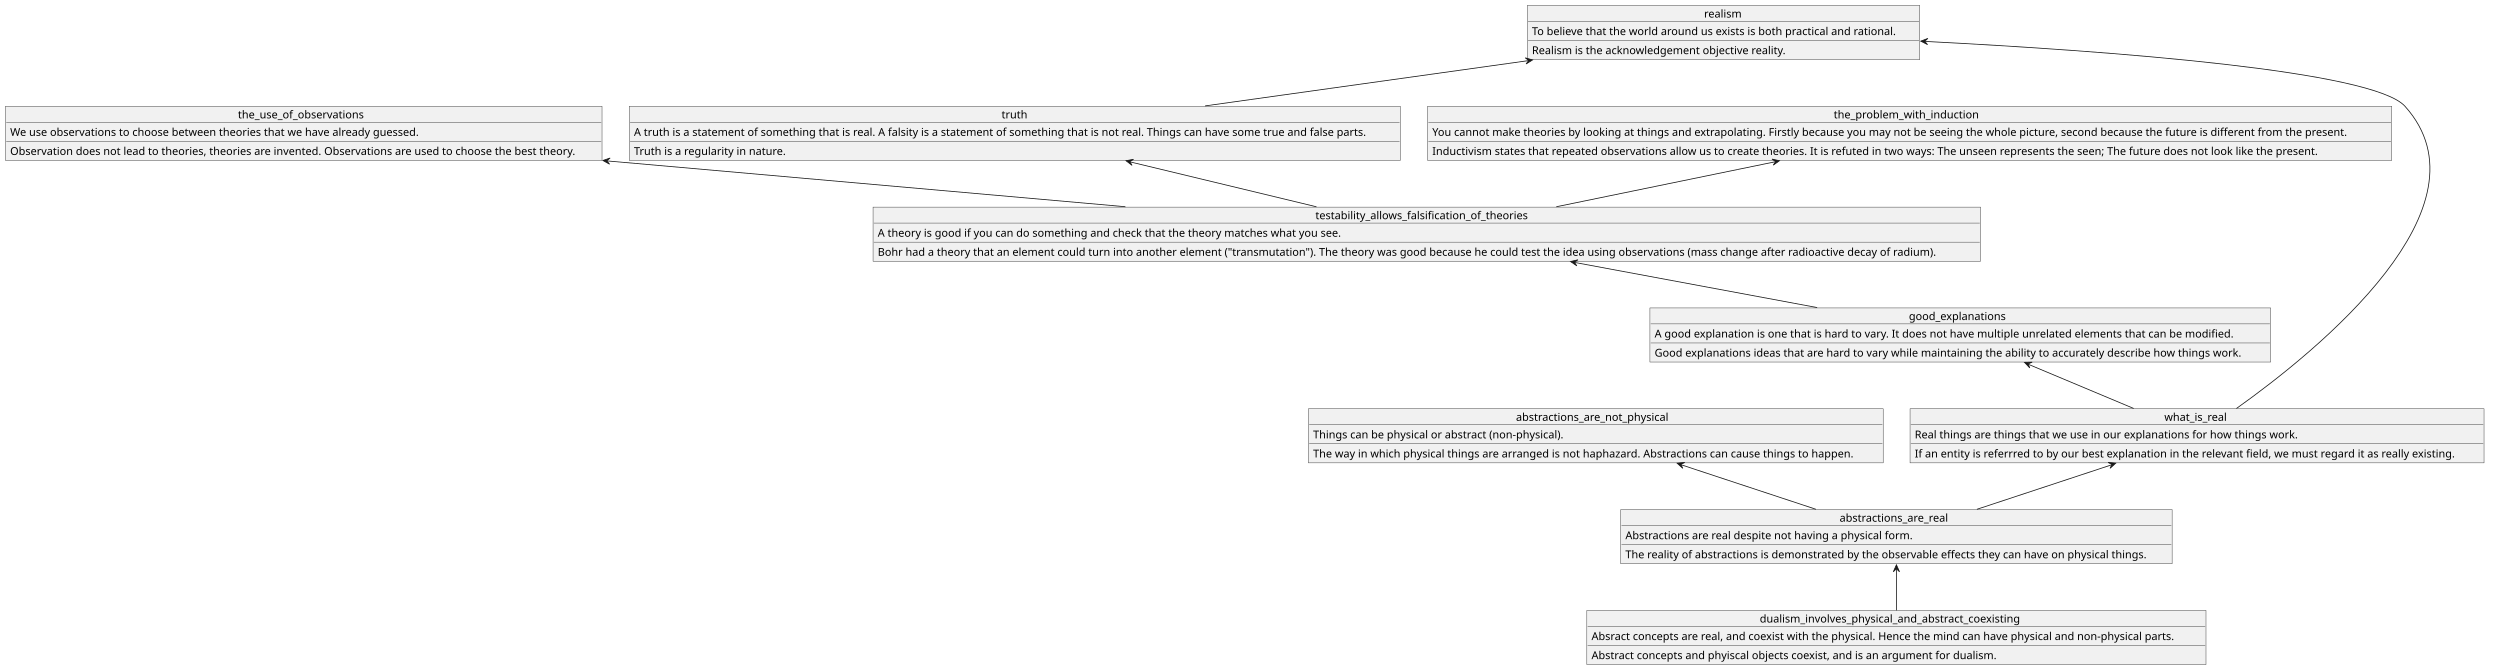
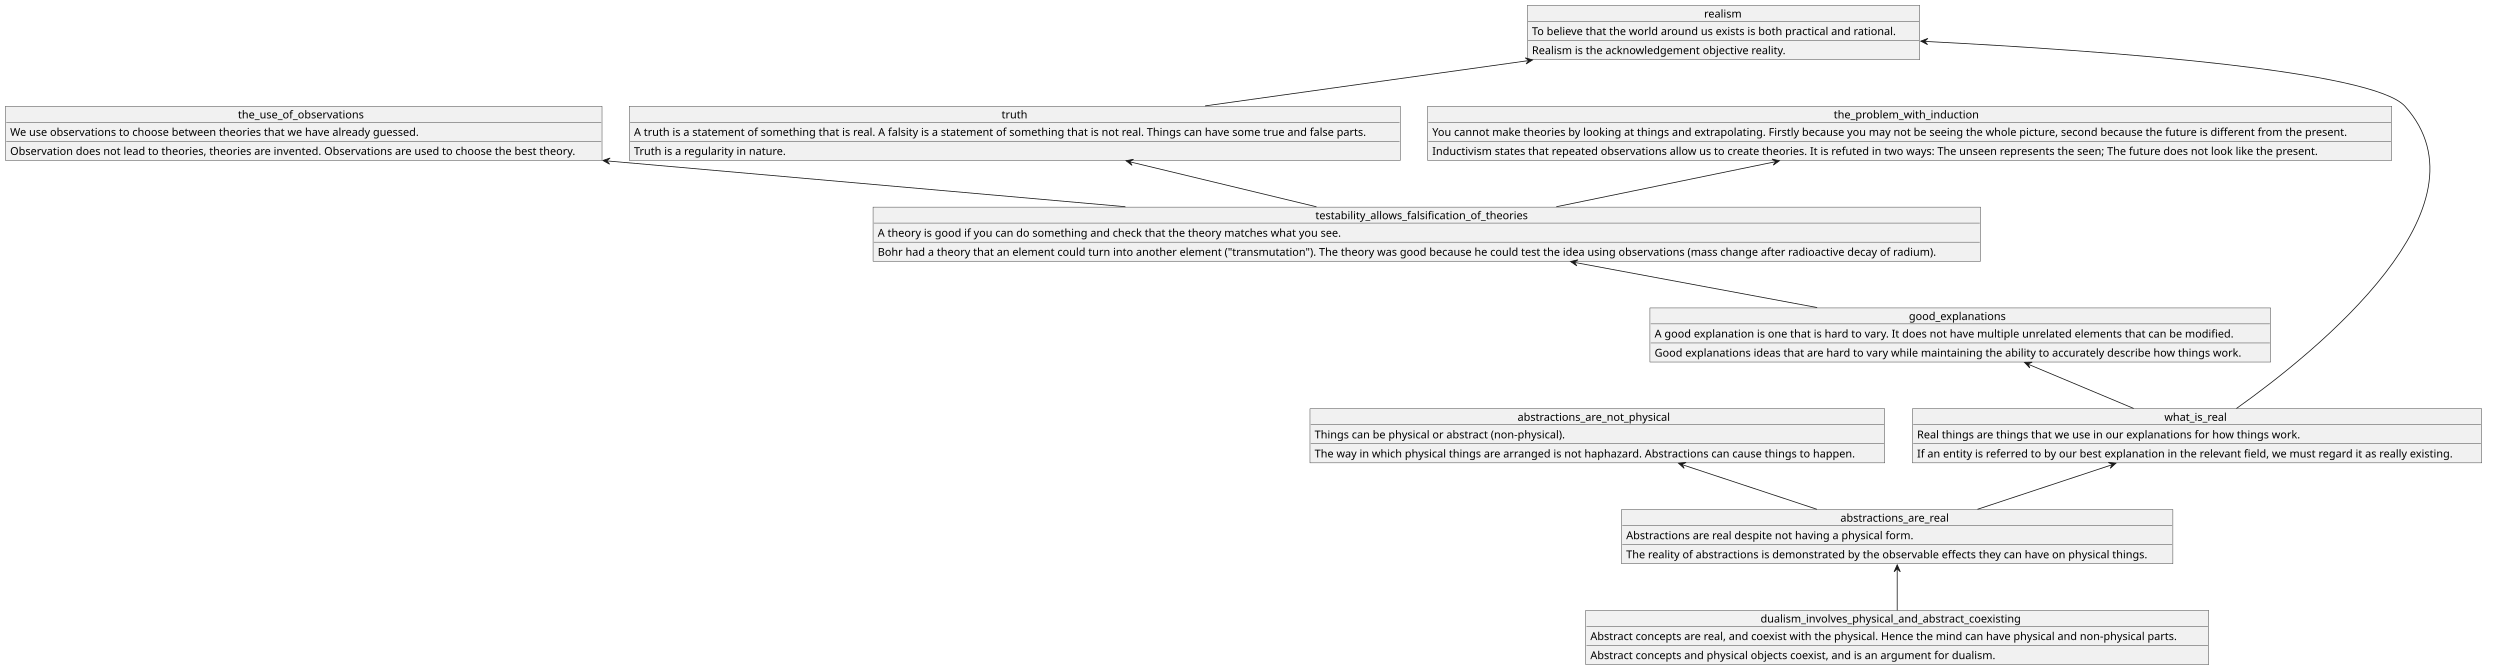
<svg xmlns="http://www.w3.org/2000/svg" contentStyleType="text/css" height="860px" preserveAspectRatio="none" style="width:3210px;height:860px;background:#FFFFFF;" version="1.1" viewBox="0 0 3210 860" width="3210px" zoomAndPan="magnify">
  <defs />
  <g>
    <g id="elem_dualism_involves_physical_and_abstract_coexisting">
-       <rect fill="#F1F1F1" height="69.465" style="stroke:#181818;stroke-width:0.5;" width="795" x="2037.5" y="783.79" />
-       <text fill="#000000" font-family="sans-serif" font-size="14" lengthAdjust="spacing" textLength="351" x="2259.5" y="799.325">dualism_involves_physical_and_abstract_coexisting</text>
-       <line style="stroke:#181818;stroke-width:0.5;" x1="2038.5" x2="2831.5" y1="804.278" y2="804.278" />
-       <text fill="#000000" font-family="sans-serif" font-size="14" lengthAdjust="spacing" textLength="783" x="2043.5" y="821.813">Absract concepts are real, and coexist with the physical. Hence the mind can have physical and non-physical parts.</text>
-       <line style="stroke:#181818;stroke-width:0.5;" x1="2038.5" x2="2831.5" y1="828.767" y2="828.767" />
-       <text fill="#000000" font-family="sans-serif" font-size="14" lengthAdjust="spacing" textLength="544" x="2043.5" y="846.302">Abstract concepts and phyiscal objects coexist, and is an argument for dualism.</text>
+       <rect fill="#F1F1F1" height="69.465" style="stroke:#181818;stroke-width:0.5;" width="800" x="2036" y="783.79" />
+       <text fill="#000000" font-family="sans-serif" font-size="14" lengthAdjust="spacing" textLength="351" x="2260.5" y="799.325">dualism_involves_physical_and_abstract_coexisting</text>
+       <line style="stroke:#181818;stroke-width:0.5;" x1="2037" x2="2835" y1="804.278" y2="804.278" />
+       <text fill="#000000" font-family="sans-serif" font-size="14" lengthAdjust="spacing" textLength="788" x="2042" y="821.813">Abstract concepts are real, and coexist with the physical. Hence the mind can have physical and non-physical parts.</text>
+       <line style="stroke:#181818;stroke-width:0.5;" x1="2037" x2="2835" y1="828.767" y2="828.767" />
+       <text fill="#000000" font-family="sans-serif" font-size="14" lengthAdjust="spacing" textLength="544" x="2042" y="846.302">Abstract concepts and physical objects coexist, and is an argument for dualism.</text>
    </g>
    <g id="elem_abstractions_are_real">
-       <rect fill="#F1F1F1" height="69.465" style="stroke:#181818;stroke-width:0.5;" width="708" x="2081" y="654.32" />
-       <text fill="#000000" font-family="sans-serif" font-size="14" lengthAdjust="spacing" textLength="146" x="2362" y="669.855">abstractions_are_real</text>
-       <line style="stroke:#181818;stroke-width:0.5;" x1="2082" x2="2788" y1="674.808" y2="674.808" />
-       <text fill="#000000" font-family="sans-serif" font-size="14" lengthAdjust="spacing" textLength="385" x="2087" y="692.343">Abstractions are real despite not having a physical form.</text>
-       <line style="stroke:#181818;stroke-width:0.5;" x1="2082" x2="2788" y1="699.297" y2="699.297" />
-       <text fill="#000000" font-family="sans-serif" font-size="14" lengthAdjust="spacing" textLength="696" x="2087" y="716.832">The reality of abstractions is demonstrated by the observable effects they can have on physical things.</text>
+       <rect fill="#F1F1F1" height="69.465" style="stroke:#181818;stroke-width:0.5;" width="708" x="2082" y="654.32" />
+       <text fill="#000000" font-family="sans-serif" font-size="14" lengthAdjust="spacing" textLength="146" x="2363" y="669.855">abstractions_are_real</text>
+       <line style="stroke:#181818;stroke-width:0.5;" x1="2083" x2="2789" y1="674.808" y2="674.808" />
+       <text fill="#000000" font-family="sans-serif" font-size="14" lengthAdjust="spacing" textLength="385" x="2088" y="692.343">Abstractions are real despite not having a physical form.</text>
+       <line style="stroke:#181818;stroke-width:0.5;" x1="2083" x2="2789" y1="699.297" y2="699.297" />
+       <text fill="#000000" font-family="sans-serif" font-size="14" lengthAdjust="spacing" textLength="696" x="2088" y="716.832">The reality of abstractions is demonstrated by the observable effects they can have on physical things.</text>
    </g>
    <g id="elem_abstractions_are_not_physical">
-       <rect fill="#F1F1F1" height="69.465" style="stroke:#181818;stroke-width:0.5;" width="738" x="1680" y="524.86" />
-       <text fill="#000000" font-family="sans-serif" font-size="14" lengthAdjust="spacing" textLength="205" x="1946.5" y="540.395">abstractions_are_not_physical</text>
-       <line style="stroke:#181818;stroke-width:0.5;" x1="1681" x2="2417" y1="545.348" y2="545.348" />
-       <text fill="#000000" font-family="sans-serif" font-size="14" lengthAdjust="spacing" textLength="341" x="1686" y="562.883">Things can be physical or abstract (non-physical).</text>
-       <line style="stroke:#181818;stroke-width:0.5;" x1="1681" x2="2417" y1="569.837" y2="569.837" />
-       <text fill="#000000" font-family="sans-serif" font-size="14" lengthAdjust="spacing" textLength="726" x="1686" y="587.372">The way in which physical things are arranged is not haphazard. Abstractions can cause things to happen.</text>
+       <rect fill="#F1F1F1" height="69.465" style="stroke:#181818;stroke-width:0.5;" width="738" x="1682" y="524.86" />
+       <text fill="#000000" font-family="sans-serif" font-size="14" lengthAdjust="spacing" textLength="205" x="1948.5" y="540.395">abstractions_are_not_physical</text>
+       <line style="stroke:#181818;stroke-width:0.5;" x1="1683" x2="2419" y1="545.348" y2="545.348" />
+       <text fill="#000000" font-family="sans-serif" font-size="14" lengthAdjust="spacing" textLength="341" x="1688" y="562.883">Things can be physical or abstract (non-physical).</text>
+       <line style="stroke:#181818;stroke-width:0.5;" x1="1683" x2="2419" y1="569.837" y2="569.837" />
+       <text fill="#000000" font-family="sans-serif" font-size="14" lengthAdjust="spacing" textLength="726" x="1688" y="587.372">The way in which physical things are arranged is not haphazard. Abstractions can cause things to happen.</text>
    </g>
    <g id="elem_what_is_real">
-       <rect fill="#F1F1F1" height="69.465" style="stroke:#181818;stroke-width:0.5;" width="737" x="2452.5" y="524.86" />
+       <rect fill="#F1F1F1" height="69.465" style="stroke:#181818;stroke-width:0.5;" width="731" x="2455.5" y="524.86" />
      <text fill="#000000" font-family="sans-serif" font-size="14" lengthAdjust="spacing" textLength="84" x="2779" y="540.395">what_is_real</text>
-       <line style="stroke:#181818;stroke-width:0.5;" x1="2453.5" x2="3188.5" y1="545.348" y2="545.348" />
-       <text fill="#000000" font-family="sans-serif" font-size="14" lengthAdjust="spacing" textLength="515" x="2458.5" y="562.883">Real things are things that we use in our explanations for how things work.</text>
-       <line style="stroke:#181818;stroke-width:0.5;" x1="2453.5" x2="3188.5" y1="569.837" y2="569.837" />
-       <text fill="#000000" font-family="sans-serif" font-size="14" lengthAdjust="spacing" textLength="725" x="2458.5" y="587.372">If an entity is referrred to by our best explanation in the relevant field, we must regard it as really existing.</text>
+       <line style="stroke:#181818;stroke-width:0.5;" x1="2456.5" x2="3185.5" y1="545.348" y2="545.348" />
+       <text fill="#000000" font-family="sans-serif" font-size="14" lengthAdjust="spacing" textLength="515" x="2461.5" y="562.883">Real things are things that we use in our explanations for how things work.</text>
+       <line style="stroke:#181818;stroke-width:0.5;" x1="2456.5" x2="3185.5" y1="569.837" y2="569.837" />
+       <text fill="#000000" font-family="sans-serif" font-size="14" lengthAdjust="spacing" textLength="719" x="2461.5" y="587.372">If an entity is referred to by our best explanation in the relevant field, we must regard it as really existing.</text>
    </g>
    <g id="elem_good_explanations">
      <rect fill="#F1F1F1" height="69.465" style="stroke:#181818;stroke-width:0.5;" width="797" x="2118.5" y="395.39" />
      <text fill="#000000" font-family="sans-serif" font-size="14" lengthAdjust="spacing" textLength="132" x="2451" y="410.925">good_explanations</text>
      <line style="stroke:#181818;stroke-width:0.5;" x1="2119.5" x2="2914.5" y1="415.878" y2="415.878" />
      <text fill="#000000" font-family="sans-serif" font-size="14" lengthAdjust="spacing" textLength="775" x="2124.5" y="433.413">A good explanation is one that is hard to vary. It does not have multiple unrelated elements that can be modified.</text>
      <line style="stroke:#181818;stroke-width:0.5;" x1="2119.5" x2="2914.5" y1="440.367" y2="440.367" />
      <text fill="#000000" font-family="sans-serif" font-size="14" lengthAdjust="spacing" textLength="785" x="2124.5" y="457.902">Good explanations ideas that are hard to vary while maintaining the ability to accurately describe how things work.</text>
    </g>
    <g id="elem_realism">
      <rect fill="#F1F1F1" height="69.465" style="stroke:#181818;stroke-width:0.5;" width="504" x="1961" y="7" />
      <text fill="#000000" font-family="sans-serif" font-size="14" lengthAdjust="spacing" textLength="50" x="2188" y="22.535">realism</text>
      <line style="stroke:#181818;stroke-width:0.5;" x1="1962" x2="2464" y1="27.488" y2="27.488" />
      <text fill="#000000" font-family="sans-serif" font-size="14" lengthAdjust="spacing" textLength="492" x="1967" y="45.023">To believe that the world around us exists is both practical and rational.</text>
      <line style="stroke:#181818;stroke-width:0.5;" x1="1962" x2="2464" y1="51.977" y2="51.977" />
      <text fill="#000000" font-family="sans-serif" font-size="14" lengthAdjust="spacing" textLength="338" x="1967" y="69.512">Realism is the acknowledgement objective reality.</text>
    </g>
    <g id="elem_testability_allows_falsification_of_theories">
      <rect fill="#F1F1F1" height="69.465" style="stroke:#181818;stroke-width:0.5;" width="1422" x="1121" y="265.93" />
      <text fill="#000000" font-family="sans-serif" font-size="14" lengthAdjust="spacing" textLength="286" x="1689" y="281.465">testability_allows_falsification_of_theories</text>
      <line style="stroke:#181818;stroke-width:0.5;" x1="1122" x2="2542" y1="286.418" y2="286.418" />
      <text fill="#000000" font-family="sans-serif" font-size="14" lengthAdjust="spacing" textLength="618" x="1127" y="303.953">A theory is good if you can do something and check that the theory matches what you see.</text>
      <line style="stroke:#181818;stroke-width:0.5;" x1="1122" x2="2542" y1="310.907" y2="310.907" />
      <text fill="#000000" font-family="sans-serif" font-size="14" lengthAdjust="spacing" textLength="1410" x="1127" y="328.442">Bohr had a theory that an element could turn into another element ("transmutation"). The theory was good because he could test the idea using observations (mass change after radioactive decay of radium).</text>
    </g>
    <g id="elem_the_use_of_observations">
      <rect fill="#F1F1F1" height="69.465" style="stroke:#181818;stroke-width:0.5;" width="766" x="7" y="136.46" />
      <text fill="#000000" font-family="sans-serif" font-size="14" lengthAdjust="spacing" textLength="169" x="305.5" y="151.995">the_use_of_observations</text>
      <line style="stroke:#181818;stroke-width:0.5;" x1="8" x2="772" y1="156.948" y2="156.948" />
      <text fill="#000000" font-family="sans-serif" font-size="14" lengthAdjust="spacing" textLength="542" x="13" y="174.483">We use observations to choose between theories that we have already guessed.</text>
      <line style="stroke:#181818;stroke-width:0.5;" x1="8" x2="772" y1="181.437" y2="181.437" />
      <text fill="#000000" font-family="sans-serif" font-size="14" lengthAdjust="spacing" textLength="754" x="13" y="198.972">Observation does not lead to theories, theories are invented. Observations are used to choose the best theory.</text>
    </g>
    <g id="elem_truth">
      <rect fill="#F1F1F1" height="69.465" style="stroke:#181818;stroke-width:0.5;" width="990" x="808" y="136.46" />
      <text fill="#000000" font-family="sans-serif" font-size="14" lengthAdjust="spacing" textLength="34" x="1286" y="151.995">truth</text>
      <line style="stroke:#181818;stroke-width:0.5;" x1="809" x2="1797" y1="156.948" y2="156.948" />
      <text fill="#000000" font-family="sans-serif" font-size="14" lengthAdjust="spacing" textLength="978" x="814" y="174.483">A truth is a statement of something that is real. A falsity is a statement of something that is not real. Things can have some true and false parts.</text>
      <line style="stroke:#181818;stroke-width:0.5;" x1="809" x2="1797" y1="181.437" y2="181.437" />
      <text fill="#000000" font-family="sans-serif" font-size="14" lengthAdjust="spacing" textLength="205" x="814" y="198.972">Truth is a regularity in nature.</text>
    </g>
    <g id="elem_the_problem_with_induction">
      <rect fill="#F1F1F1" height="69.465" style="stroke:#181818;stroke-width:0.5;" width="1238" x="1833" y="136.46" />
      <text fill="#000000" font-family="sans-serif" font-size="14" lengthAdjust="spacing" textLength="195" x="2354.5" y="151.995">the_problem_with_induction</text>
      <line style="stroke:#181818;stroke-width:0.5;" x1="1834" x2="3070" y1="156.948" y2="156.948" />
      <text fill="#000000" font-family="sans-serif" font-size="14" lengthAdjust="spacing" textLength="1226" x="1839" y="174.483">You cannot make theories by looking at things and extrapolating. Firstly because you may not be seeing the whole picture, second because the future is different from the present.</text>
      <line style="stroke:#181818;stroke-width:0.5;" x1="1834" x2="3070" y1="181.437" y2="181.437" />
      <text fill="#000000" font-family="sans-serif" font-size="14" lengthAdjust="spacing" textLength="1182" x="1839" y="198.972">Inductivism states that repeated observations allow us to create theories. It is refuted in two ways: The unseen represents the seen; The future does not look like the present.</text>
    </g>
    <g id="link_abstractions_are_real_dualism_involves_physical_and_abstract_coexisting">
-       <path codeLine="7" d="M2435,729.95 C2435,747.21 2435,767.19 2435,783.71 " fill="none" id="abstractions_are_real-backto-dualism_involves_physical_and_abstract_coexisting" style="stroke:#181818;stroke-width:1.0;" />
-       <polygon fill="#181818" points="2435,725.21,2431,734.21,2435,730.21,2439,734.21,2435,725.21" style="stroke:#181818;stroke-width:1.0;" />
+       <path codeLine="7" d="M2436,729.95 C2436,747.21 2436,767.19 2436,783.71 " fill="none" id="abstractions_are_real-backto-dualism_involves_physical_and_abstract_coexisting" style="stroke:#181818;stroke-width:1.0;" />
+       <polygon fill="#181818" points="2436,725.21,2432,734.21,2436,730.21,2440,734.21,2436,725.21" style="stroke:#181818;stroke-width:1.0;" />
    </g>
    <g id="link_abstractions_are_not_physical_abstractions_are_real">
-       <path codeLine="14" d="M2158.01,596.59 C2212.45,614.56 2277.96,636.2 2331.61,653.91 " fill="none" id="abstractions_are_not_physical-backto-abstractions_are_real" style="stroke:#181818;stroke-width:1.0;" />
-       <polygon fill="#181818" points="2153.44,594.75,2160.731,601.371,2158.188,596.318,2163.24,593.775,2153.44,594.75" style="stroke:#181818;stroke-width:1.0;" />
+       <path codeLine="14" d="M2159.73,596.59 C2214.03,614.56 2279.37,636.2 2332.88,653.91 " fill="none" id="abstractions_are_not_physical-backto-abstractions_are_real" style="stroke:#181818;stroke-width:1.0;" />
+       <polygon fill="#181818" points="2155.17,594.75,2162.455,601.378,2159.916,596.323,2164.971,593.784,2155.17,594.75" style="stroke:#181818;stroke-width:1.0;" />
    </g>
    <g id="link_what_is_real_abstractions_are_real">
-       <path codeLine="15" d="M2711.99,596.59 C2657.55,614.56 2592.04,636.2 2538.39,653.91 " fill="none" id="what_is_real-backto-abstractions_are_real" style="stroke:#181818;stroke-width:1.0;" />
-       <polygon fill="#181818" points="2716.56,594.75,2706.76,593.775,2711.812,596.318,2709.269,601.371,2716.56,594.75" style="stroke:#181818;stroke-width:1.0;" />
+       <path codeLine="15" d="M2712.27,596.59 C2657.97,614.56 2592.63,636.2 2539.12,653.91 " fill="none" id="what_is_real-backto-abstractions_are_real" style="stroke:#181818;stroke-width:1.0;" />
+       <polygon fill="#181818" points="2716.83,594.75,2707.029,593.784,2712.084,596.323,2709.545,601.378,2716.83,594.75" style="stroke:#181818;stroke-width:1.0;" />
    </g>
    <g id="link_good_explanations_what_is_real">
      <path codeLine="28" d="M2603.89,467.56 C2646.56,485.45 2697.67,506.87 2739.57,524.45 " fill="none" id="good_explanations-backto-what_is_real" style="stroke:#181818;stroke-width:1.0;" />
      <polygon fill="#181818" points="2599.47,465.28,2606.231,472.441,2604.083,467.208,2609.316,465.06,2599.47,465.28" style="stroke:#181818;stroke-width:1.0;" />
    </g>
    <g id="link_realism_what_is_real">
      <path codeLine="29" d="M2470.97,53.12 C2714.07,65.64 3047.06,90.9 3088,136.46 C3203.48,264.98 2977.46,449.16 2871.57,524.5 " fill="none" id="realism-backto-what_is_real" style="stroke:#181818;stroke-width:1.0;" />
      <polygon fill="#181818" points="2466.25,52.83,2475.032,57.288,2471.243,53.087,2475.444,49.299,2466.25,52.83" style="stroke:#181818;stroke-width:1.0;" />
    </g>
    <g id="link_testability_allows_falsification_of_theories_good_explanations">
      <path codeLine="36" d="M2021.36,336.89 C2118.66,355 2236.73,376.97 2333.22,394.93 " fill="none" id="testability_allows_falsification_of_theories-backto-good_explanations" style="stroke:#181818;stroke-width:1.0;" />
      <polygon fill="#181818" points="2016.57,335.82,2024.687,341.399,2021.486,336.735,2026.15,333.534,2016.57,335.82" style="stroke:#181818;stroke-width:1.0;" />
    </g>
    <g id="link_the_use_of_observations_testability_allows_falsification_of_theories">
      <path codeLine="49" d="M778.91,206.57 C985.51,224.83 1238.67,247.21 1444.99,265.45 " fill="none" id="the_use_of_observations-backto-testability_allows_falsification_of_theories" style="stroke:#181818;stroke-width:1.0;" />
      <polygon fill="#181818" points="774.12,206.06,782.73,210.843,779.1,206.504,783.439,202.874,774.12,206.06" style="stroke:#181818;stroke-width:1.0;" />
    </g>
    <g id="link_truth_testability_allows_falsification_of_theories">
      <path codeLine="50" d="M1450.59,207.76 C1525.55,225.82 1616.19,247.66 1690.31,265.52 " fill="none" id="truth-backto-testability_allows_falsification_of_theories" style="stroke:#181818;stroke-width:1.0;" />
      <polygon fill="#181818" points="1445.76,206.35,1453.571,212.349,1450.621,207.522,1455.447,204.572,1445.76,206.35" style="stroke:#181818;stroke-width:1.0;" />
    </g>
    <g id="link_the_problem_with_induction_testability_allows_falsification_of_theories">
      <path codeLine="51" d="M2280.08,207.54 C2192.11,225.62 2085.5,247.54 1998.34,265.46 " fill="none" id="the_problem_with_induction-backto-testability_allows_falsification_of_theories" style="stroke:#181818;stroke-width:1.0;" />
      <polygon fill="#181818" points="2284.85,206.35,2275.226,204.257,2279.954,207.363,2276.848,212.091,2284.85,206.35" style="stroke:#181818;stroke-width:1.0;" />
    </g>
    <g id="link_realism_truth">
      <path codeLine="64" d="M1963.08,77.74 C1833.59,95.87 1676.06,117.94 1547.38,135.96 " fill="none" id="realism-backto-truth" style="stroke:#181818;stroke-width:1.0;" />
      <polygon fill="#181818" points="1967.84,76.93,1958.369,74.228,1962.889,77.629,1959.488,82.149,1967.84,76.93" style="stroke:#181818;stroke-width:1.0;" />
    </g>
  </g>
</svg>
